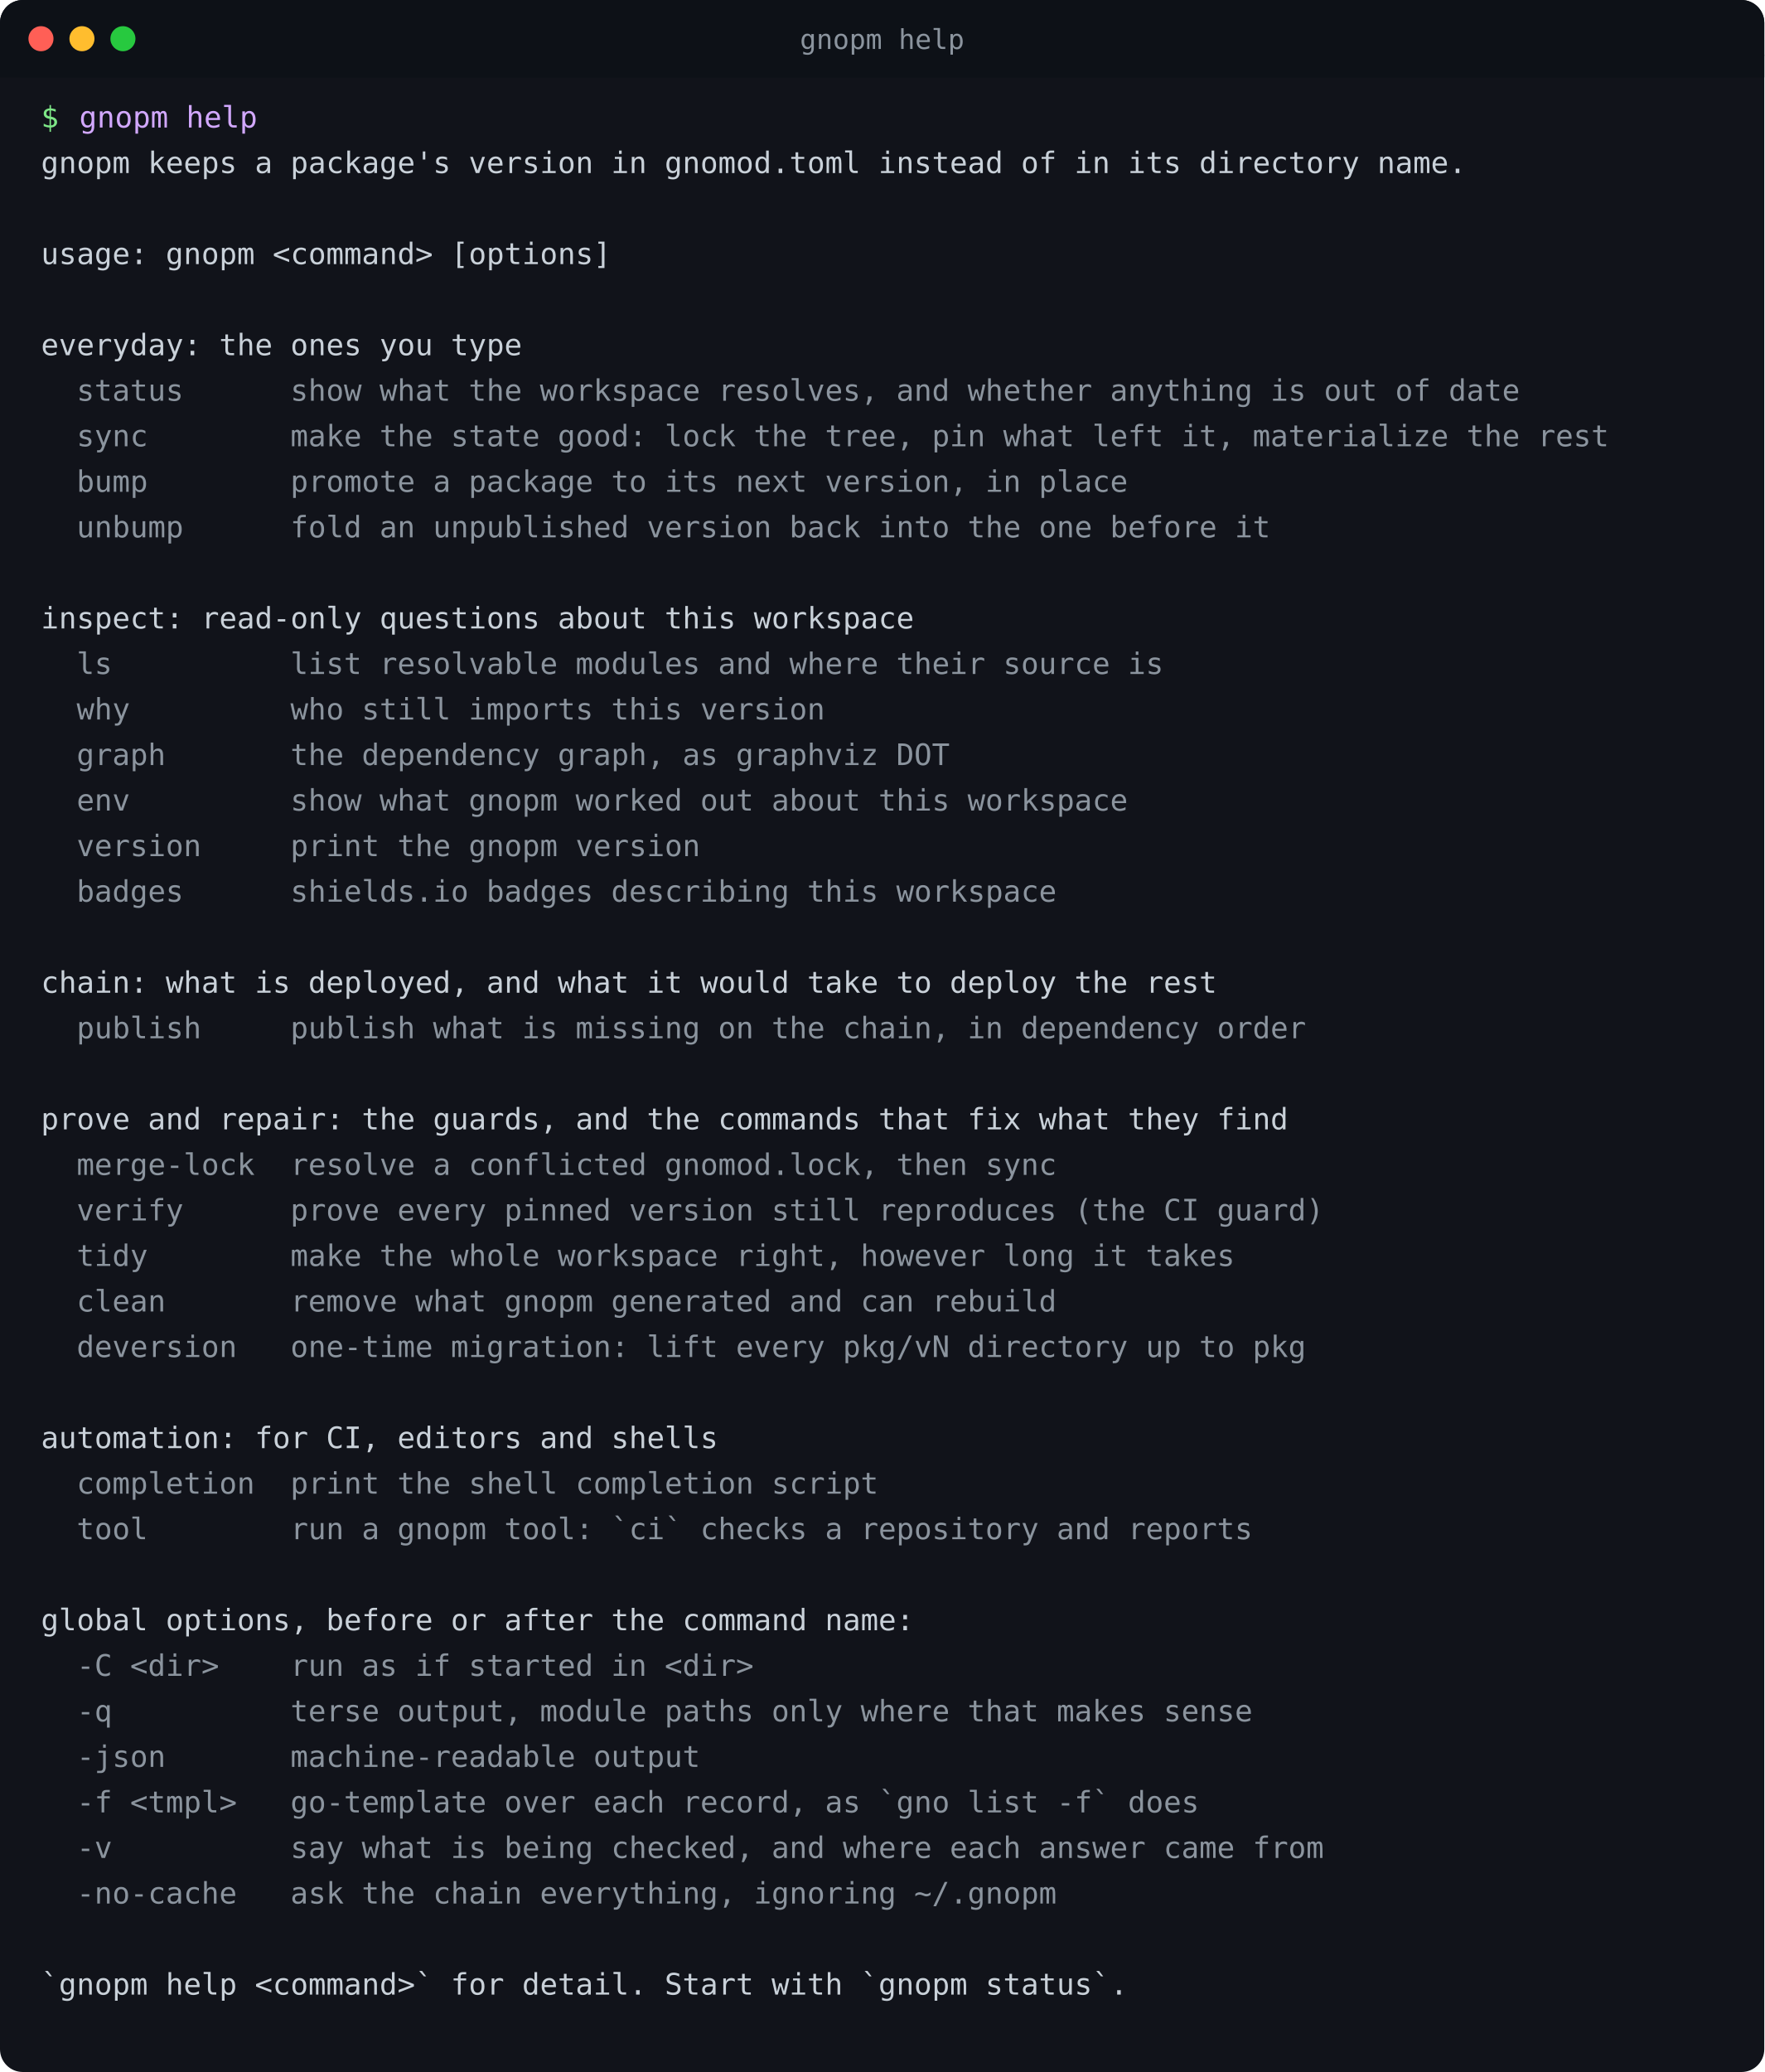
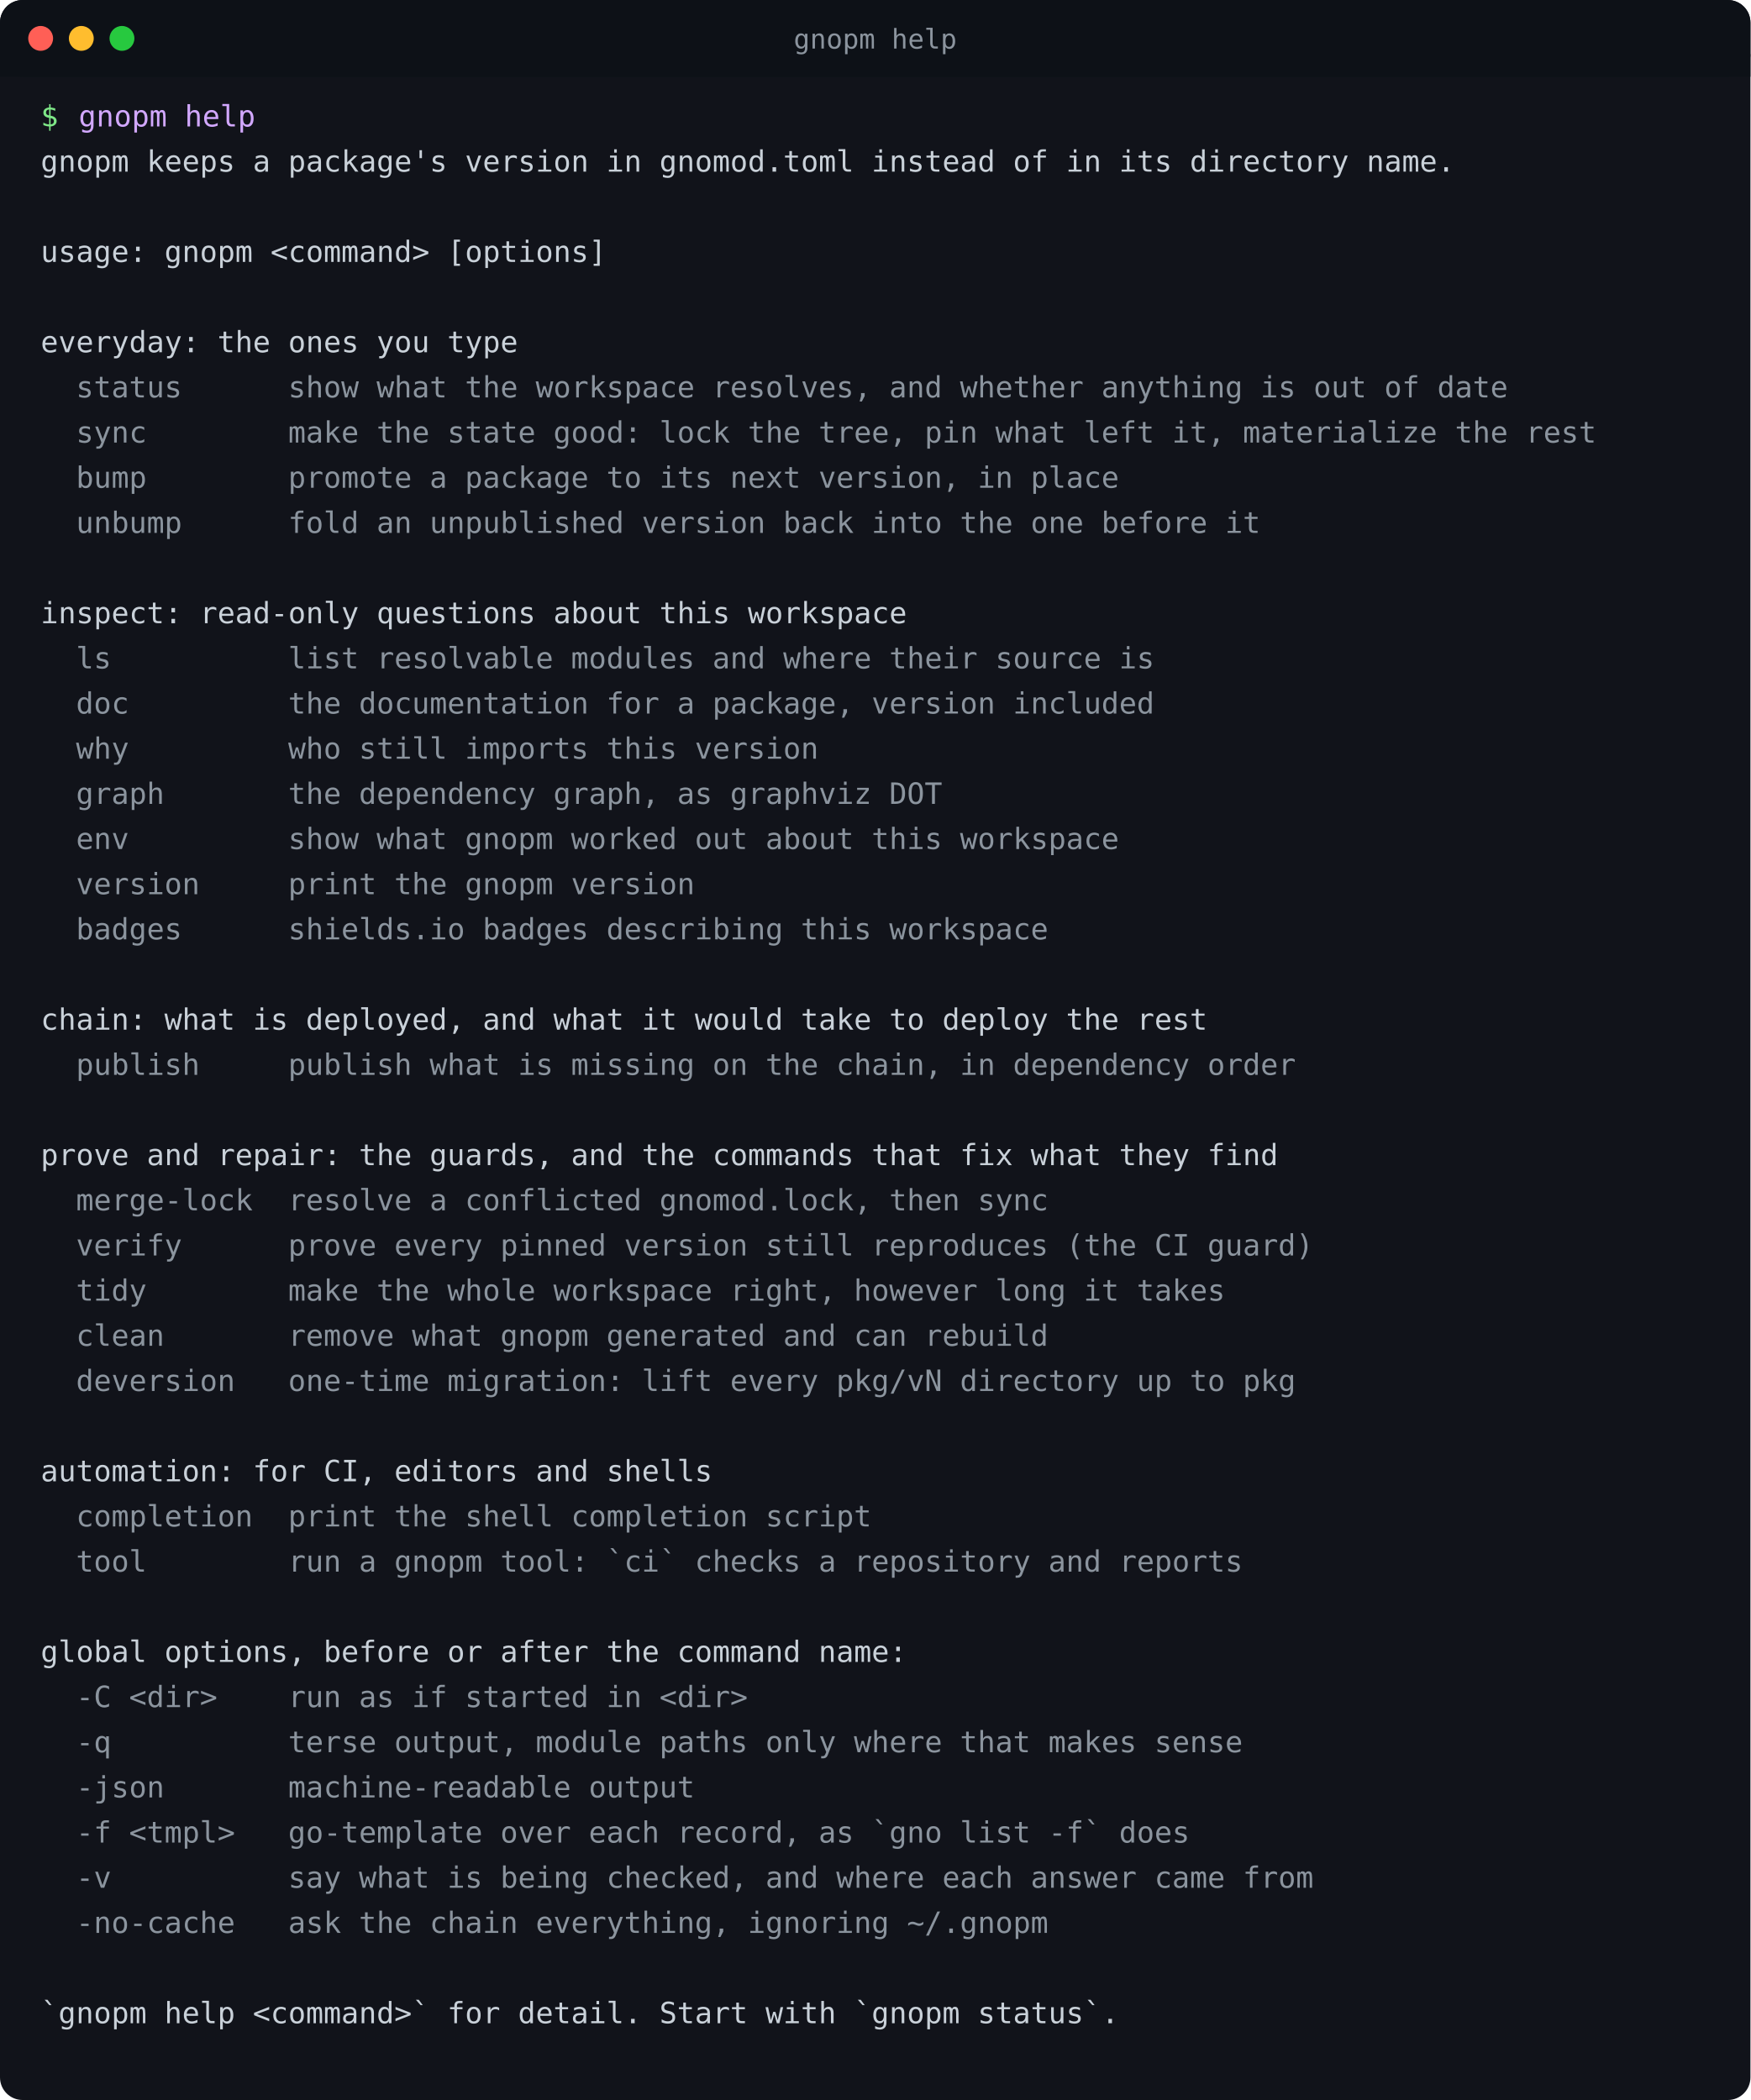
- <svg xmlns="http://www.w3.org/2000/svg" width="775" height="910" viewBox="0 0 775 910" font-family="ui-monospace,SFMono-Regular,Menlo,monospace" font-size="13">
-   <rect width="775" height="910" rx="10" fill="#11131a" />
+ <svg xmlns="http://www.w3.org/2000/svg" width="775" height="930" viewBox="0 0 775 930" font-family="ui-monospace,SFMono-Regular,Menlo,monospace" font-size="13">
+   <rect width="775" height="930" rx="10" fill="#11131a" />
  <rect width="775" height="34" rx="10" fill="#0d1117" />
  <rect y="24" width="775" height="10" fill="#0d1117" />
  <circle cx="18" cy="17.0" r="5.5" fill="#ff5f56" />
  <circle cx="36" cy="17.0" r="5.5" fill="#ffbd2e" />
  <circle cx="54" cy="17.0" r="5.5" fill="#27c93f" />
  <text x="387.5" y="21.5" fill="#8b949e" text-anchor="middle" font-size="12">gnopm help</text>
  <text x="18" y="56" fill="#7ee787">$</text>
  <text x="34.8" y="56" fill="#d2a8ff">gnopm help</text>
  <text x="18" y="76" fill="#c9d1d9" xml:space="preserve">gnopm keeps a package's version in gnomod.toml instead of in its directory name.</text>
  <text x="18" y="116" fill="#c9d1d9" xml:space="preserve">usage: gnopm &lt;command&gt; [options]</text>
  <text x="18" y="156" fill="#c9d1d9" xml:space="preserve">everyday: the ones you type</text>
  <text x="18" y="176" fill="#8b949e" xml:space="preserve">  status      show what the workspace resolves, and whether anything is out of date</text>
  <text x="18" y="196" fill="#8b949e" xml:space="preserve">  sync        make the state good: lock the tree, pin what left it, materialize the rest</text>
  <text x="18" y="216" fill="#8b949e" xml:space="preserve">  bump        promote a package to its next version, in place</text>
  <text x="18" y="236" fill="#8b949e" xml:space="preserve">  unbump      fold an unpublished version back into the one before it</text>
  <text x="18" y="276" fill="#c9d1d9" xml:space="preserve">inspect: read-only questions about this workspace</text>
  <text x="18" y="296" fill="#8b949e" xml:space="preserve">  ls          list resolvable modules and where their source is</text>
-   <text x="18" y="316" fill="#8b949e" xml:space="preserve">  why         who still imports this version</text>
-   <text x="18" y="336" fill="#8b949e" xml:space="preserve">  graph       the dependency graph, as graphviz DOT</text>
-   <text x="18" y="356" fill="#8b949e" xml:space="preserve">  env         show what gnopm worked out about this workspace</text>
-   <text x="18" y="376" fill="#8b949e" xml:space="preserve">  version     print the gnopm version</text>
-   <text x="18" y="396" fill="#8b949e" xml:space="preserve">  badges      shields.io badges describing this workspace</text>
-   <text x="18" y="436" fill="#c9d1d9" xml:space="preserve">chain: what is deployed, and what it would take to deploy the rest</text>
-   <text x="18" y="456" fill="#8b949e" xml:space="preserve">  publish     publish what is missing on the chain, in dependency order</text>
-   <text x="18" y="496" fill="#c9d1d9" xml:space="preserve">prove and repair: the guards, and the commands that fix what they find</text>
-   <text x="18" y="516" fill="#8b949e" xml:space="preserve">  merge-lock  resolve a conflicted gnomod.lock, then sync</text>
-   <text x="18" y="536" fill="#8b949e" xml:space="preserve">  verify      prove every pinned version still reproduces (the CI guard)</text>
-   <text x="18" y="556" fill="#8b949e" xml:space="preserve">  tidy        make the whole workspace right, however long it takes</text>
-   <text x="18" y="576" fill="#8b949e" xml:space="preserve">  clean       remove what gnopm generated and can rebuild</text>
-   <text x="18" y="596" fill="#8b949e" xml:space="preserve">  deversion   one-time migration: lift every pkg/vN directory up to pkg</text>
-   <text x="18" y="636" fill="#c9d1d9" xml:space="preserve">automation: for CI, editors and shells</text>
-   <text x="18" y="656" fill="#8b949e" xml:space="preserve">  completion  print the shell completion script</text>
-   <text x="18" y="676" fill="#8b949e" xml:space="preserve">  tool        run a gnopm tool: `ci` checks a repository and reports</text>
-   <text x="18" y="716" fill="#c9d1d9" xml:space="preserve">global options, before or after the command name:</text>
-   <text x="18" y="736" fill="#8b949e" xml:space="preserve">  -C &lt;dir&gt;    run as if started in &lt;dir&gt;</text>
-   <text x="18" y="756" fill="#8b949e" xml:space="preserve">  -q          terse output, module paths only where that makes sense</text>
-   <text x="18" y="776" fill="#8b949e" xml:space="preserve">  -json       machine-readable output</text>
-   <text x="18" y="796" fill="#8b949e" xml:space="preserve">  -f &lt;tmpl&gt;   go-template over each record, as `gno list -f` does</text>
-   <text x="18" y="816" fill="#8b949e" xml:space="preserve">  -v          say what is being checked, and where each answer came from</text>
-   <text x="18" y="836" fill="#8b949e" xml:space="preserve">  -no-cache   ask the chain everything, ignoring ~/.gnopm</text>
-   <text x="18" y="876" fill="#c9d1d9" xml:space="preserve">`gnopm help &lt;command&gt;` for detail. Start with `gnopm status`.</text>
+   <text x="18" y="316" fill="#8b949e" xml:space="preserve">  doc         the documentation for a package, version included</text>
+   <text x="18" y="336" fill="#8b949e" xml:space="preserve">  why         who still imports this version</text>
+   <text x="18" y="356" fill="#8b949e" xml:space="preserve">  graph       the dependency graph, as graphviz DOT</text>
+   <text x="18" y="376" fill="#8b949e" xml:space="preserve">  env         show what gnopm worked out about this workspace</text>
+   <text x="18" y="396" fill="#8b949e" xml:space="preserve">  version     print the gnopm version</text>
+   <text x="18" y="416" fill="#8b949e" xml:space="preserve">  badges      shields.io badges describing this workspace</text>
+   <text x="18" y="456" fill="#c9d1d9" xml:space="preserve">chain: what is deployed, and what it would take to deploy the rest</text>
+   <text x="18" y="476" fill="#8b949e" xml:space="preserve">  publish     publish what is missing on the chain, in dependency order</text>
+   <text x="18" y="516" fill="#c9d1d9" xml:space="preserve">prove and repair: the guards, and the commands that fix what they find</text>
+   <text x="18" y="536" fill="#8b949e" xml:space="preserve">  merge-lock  resolve a conflicted gnomod.lock, then sync</text>
+   <text x="18" y="556" fill="#8b949e" xml:space="preserve">  verify      prove every pinned version still reproduces (the CI guard)</text>
+   <text x="18" y="576" fill="#8b949e" xml:space="preserve">  tidy        make the whole workspace right, however long it takes</text>
+   <text x="18" y="596" fill="#8b949e" xml:space="preserve">  clean       remove what gnopm generated and can rebuild</text>
+   <text x="18" y="616" fill="#8b949e" xml:space="preserve">  deversion   one-time migration: lift every pkg/vN directory up to pkg</text>
+   <text x="18" y="656" fill="#c9d1d9" xml:space="preserve">automation: for CI, editors and shells</text>
+   <text x="18" y="676" fill="#8b949e" xml:space="preserve">  completion  print the shell completion script</text>
+   <text x="18" y="696" fill="#8b949e" xml:space="preserve">  tool        run a gnopm tool: `ci` checks a repository and reports</text>
+   <text x="18" y="736" fill="#c9d1d9" xml:space="preserve">global options, before or after the command name:</text>
+   <text x="18" y="756" fill="#8b949e" xml:space="preserve">  -C &lt;dir&gt;    run as if started in &lt;dir&gt;</text>
+   <text x="18" y="776" fill="#8b949e" xml:space="preserve">  -q          terse output, module paths only where that makes sense</text>
+   <text x="18" y="796" fill="#8b949e" xml:space="preserve">  -json       machine-readable output</text>
+   <text x="18" y="816" fill="#8b949e" xml:space="preserve">  -f &lt;tmpl&gt;   go-template over each record, as `gno list -f` does</text>
+   <text x="18" y="836" fill="#8b949e" xml:space="preserve">  -v          say what is being checked, and where each answer came from</text>
+   <text x="18" y="856" fill="#8b949e" xml:space="preserve">  -no-cache   ask the chain everything, ignoring ~/.gnopm</text>
+   <text x="18" y="896" fill="#c9d1d9" xml:space="preserve">`gnopm help &lt;command&gt;` for detail. Start with `gnopm status`.</text>
</svg>
